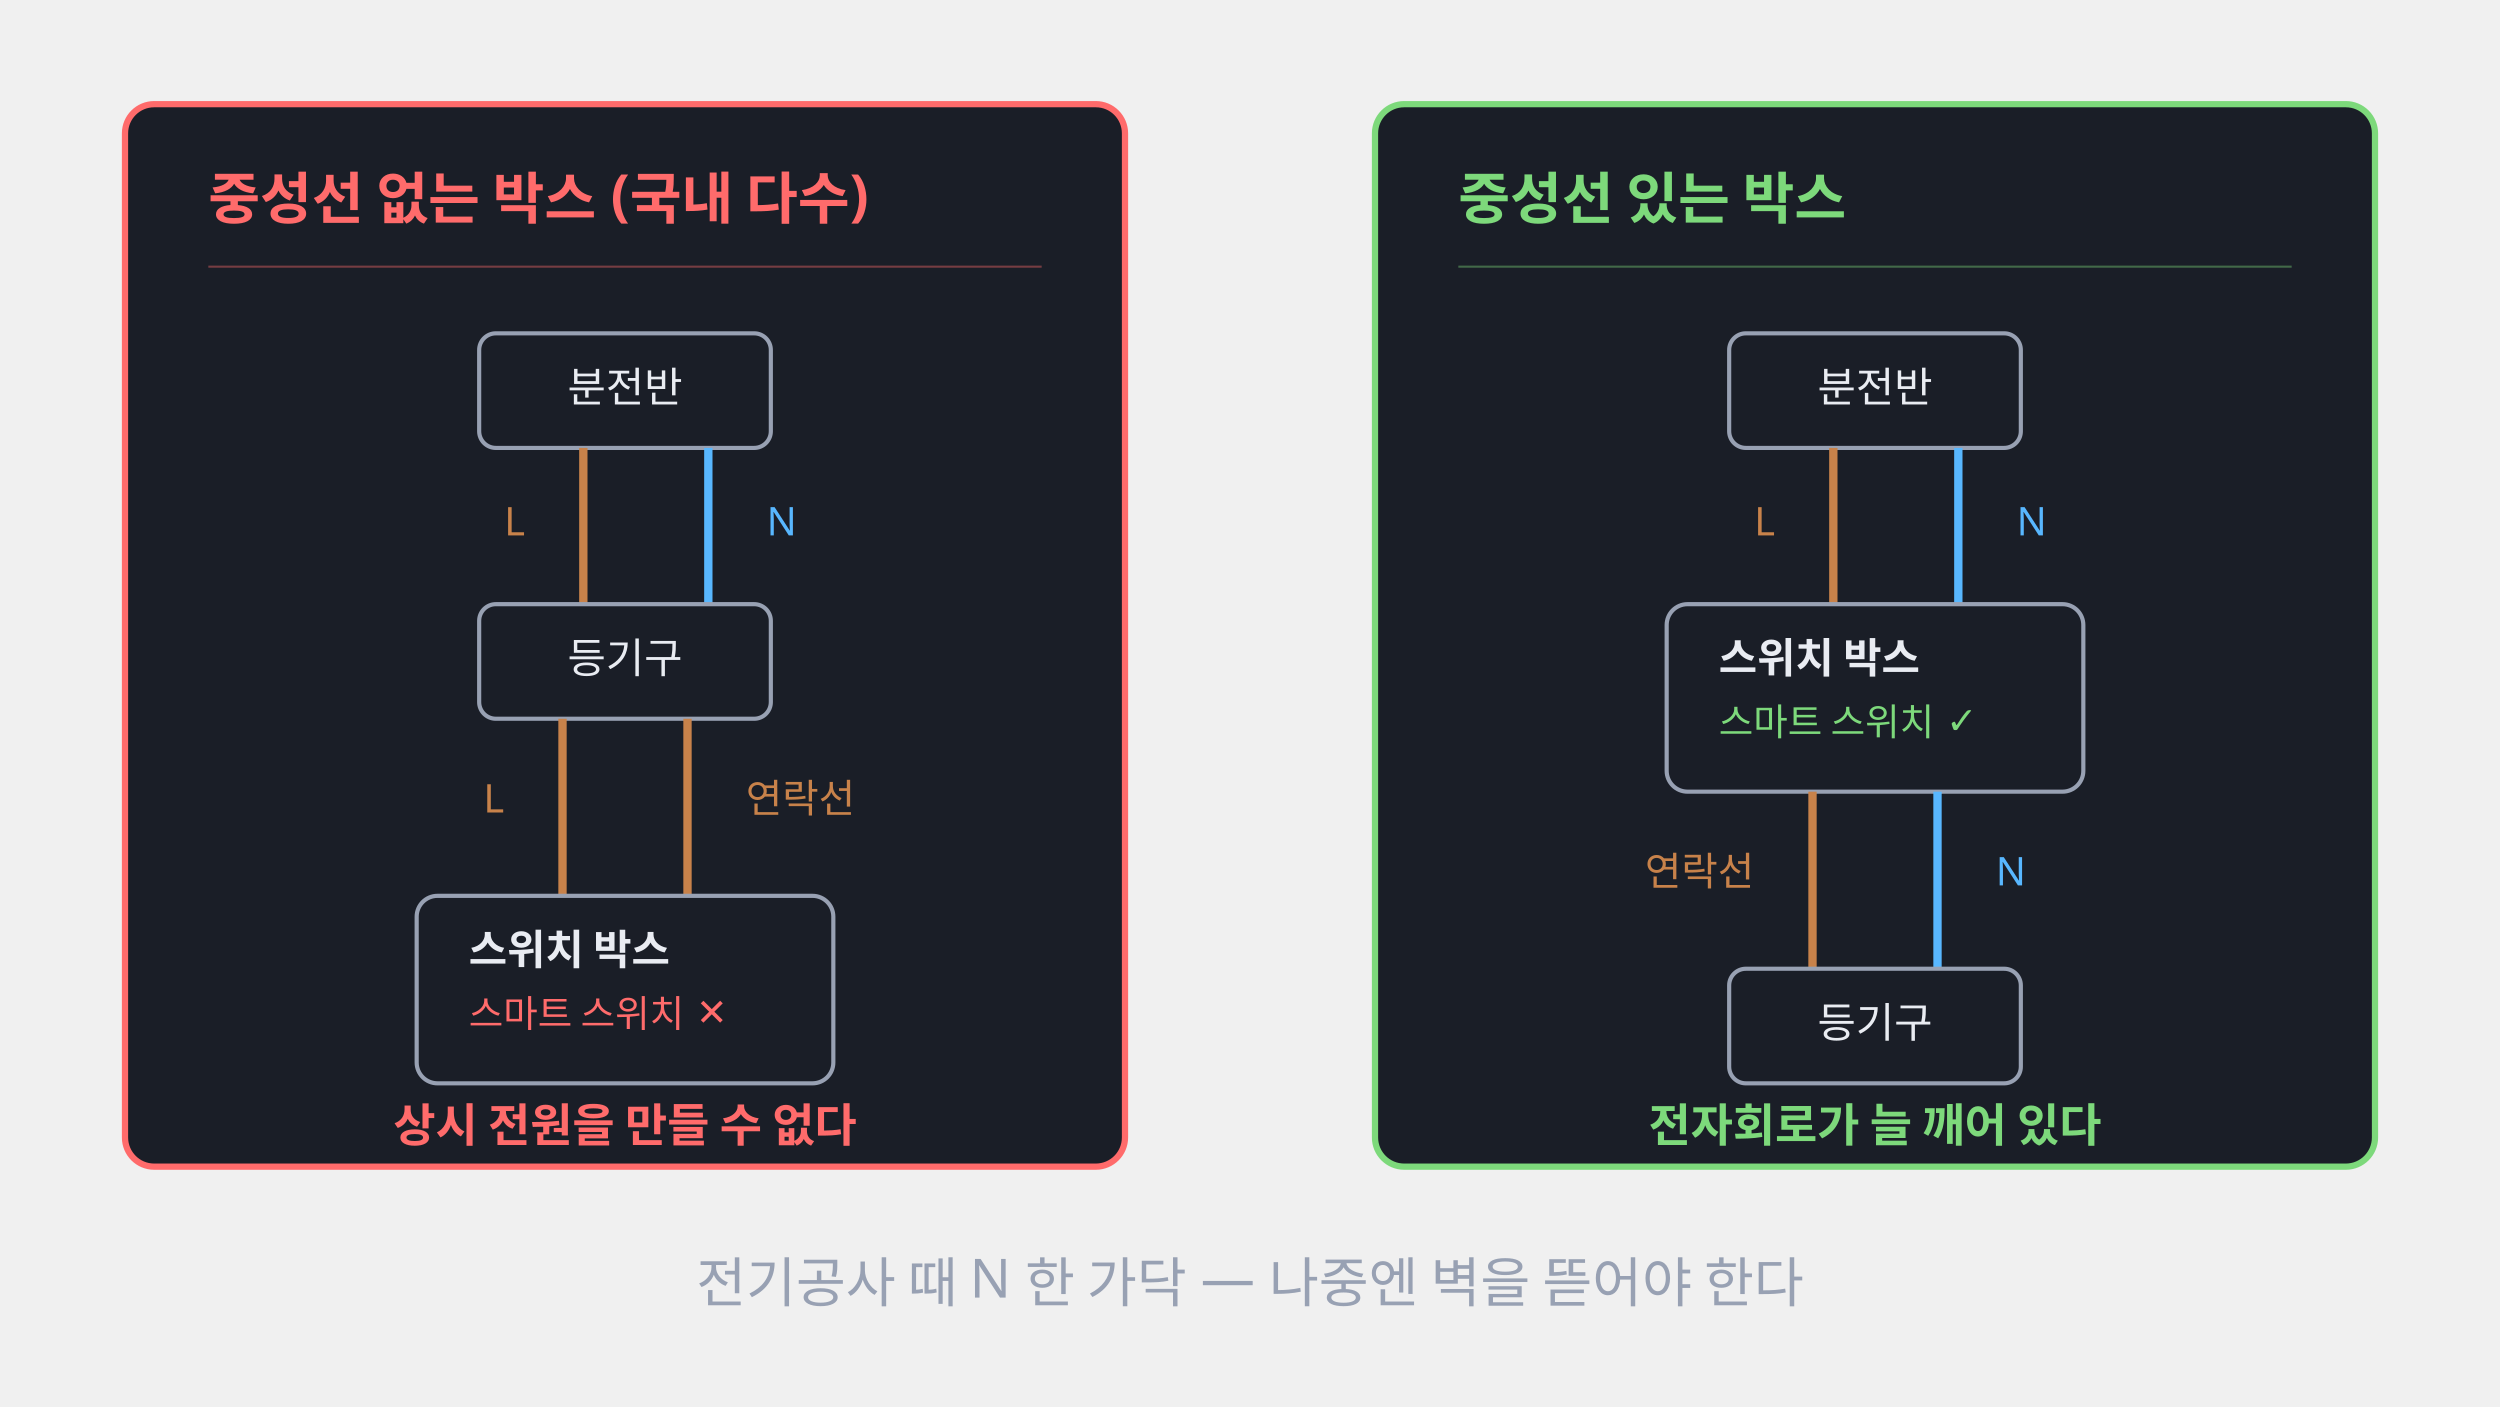
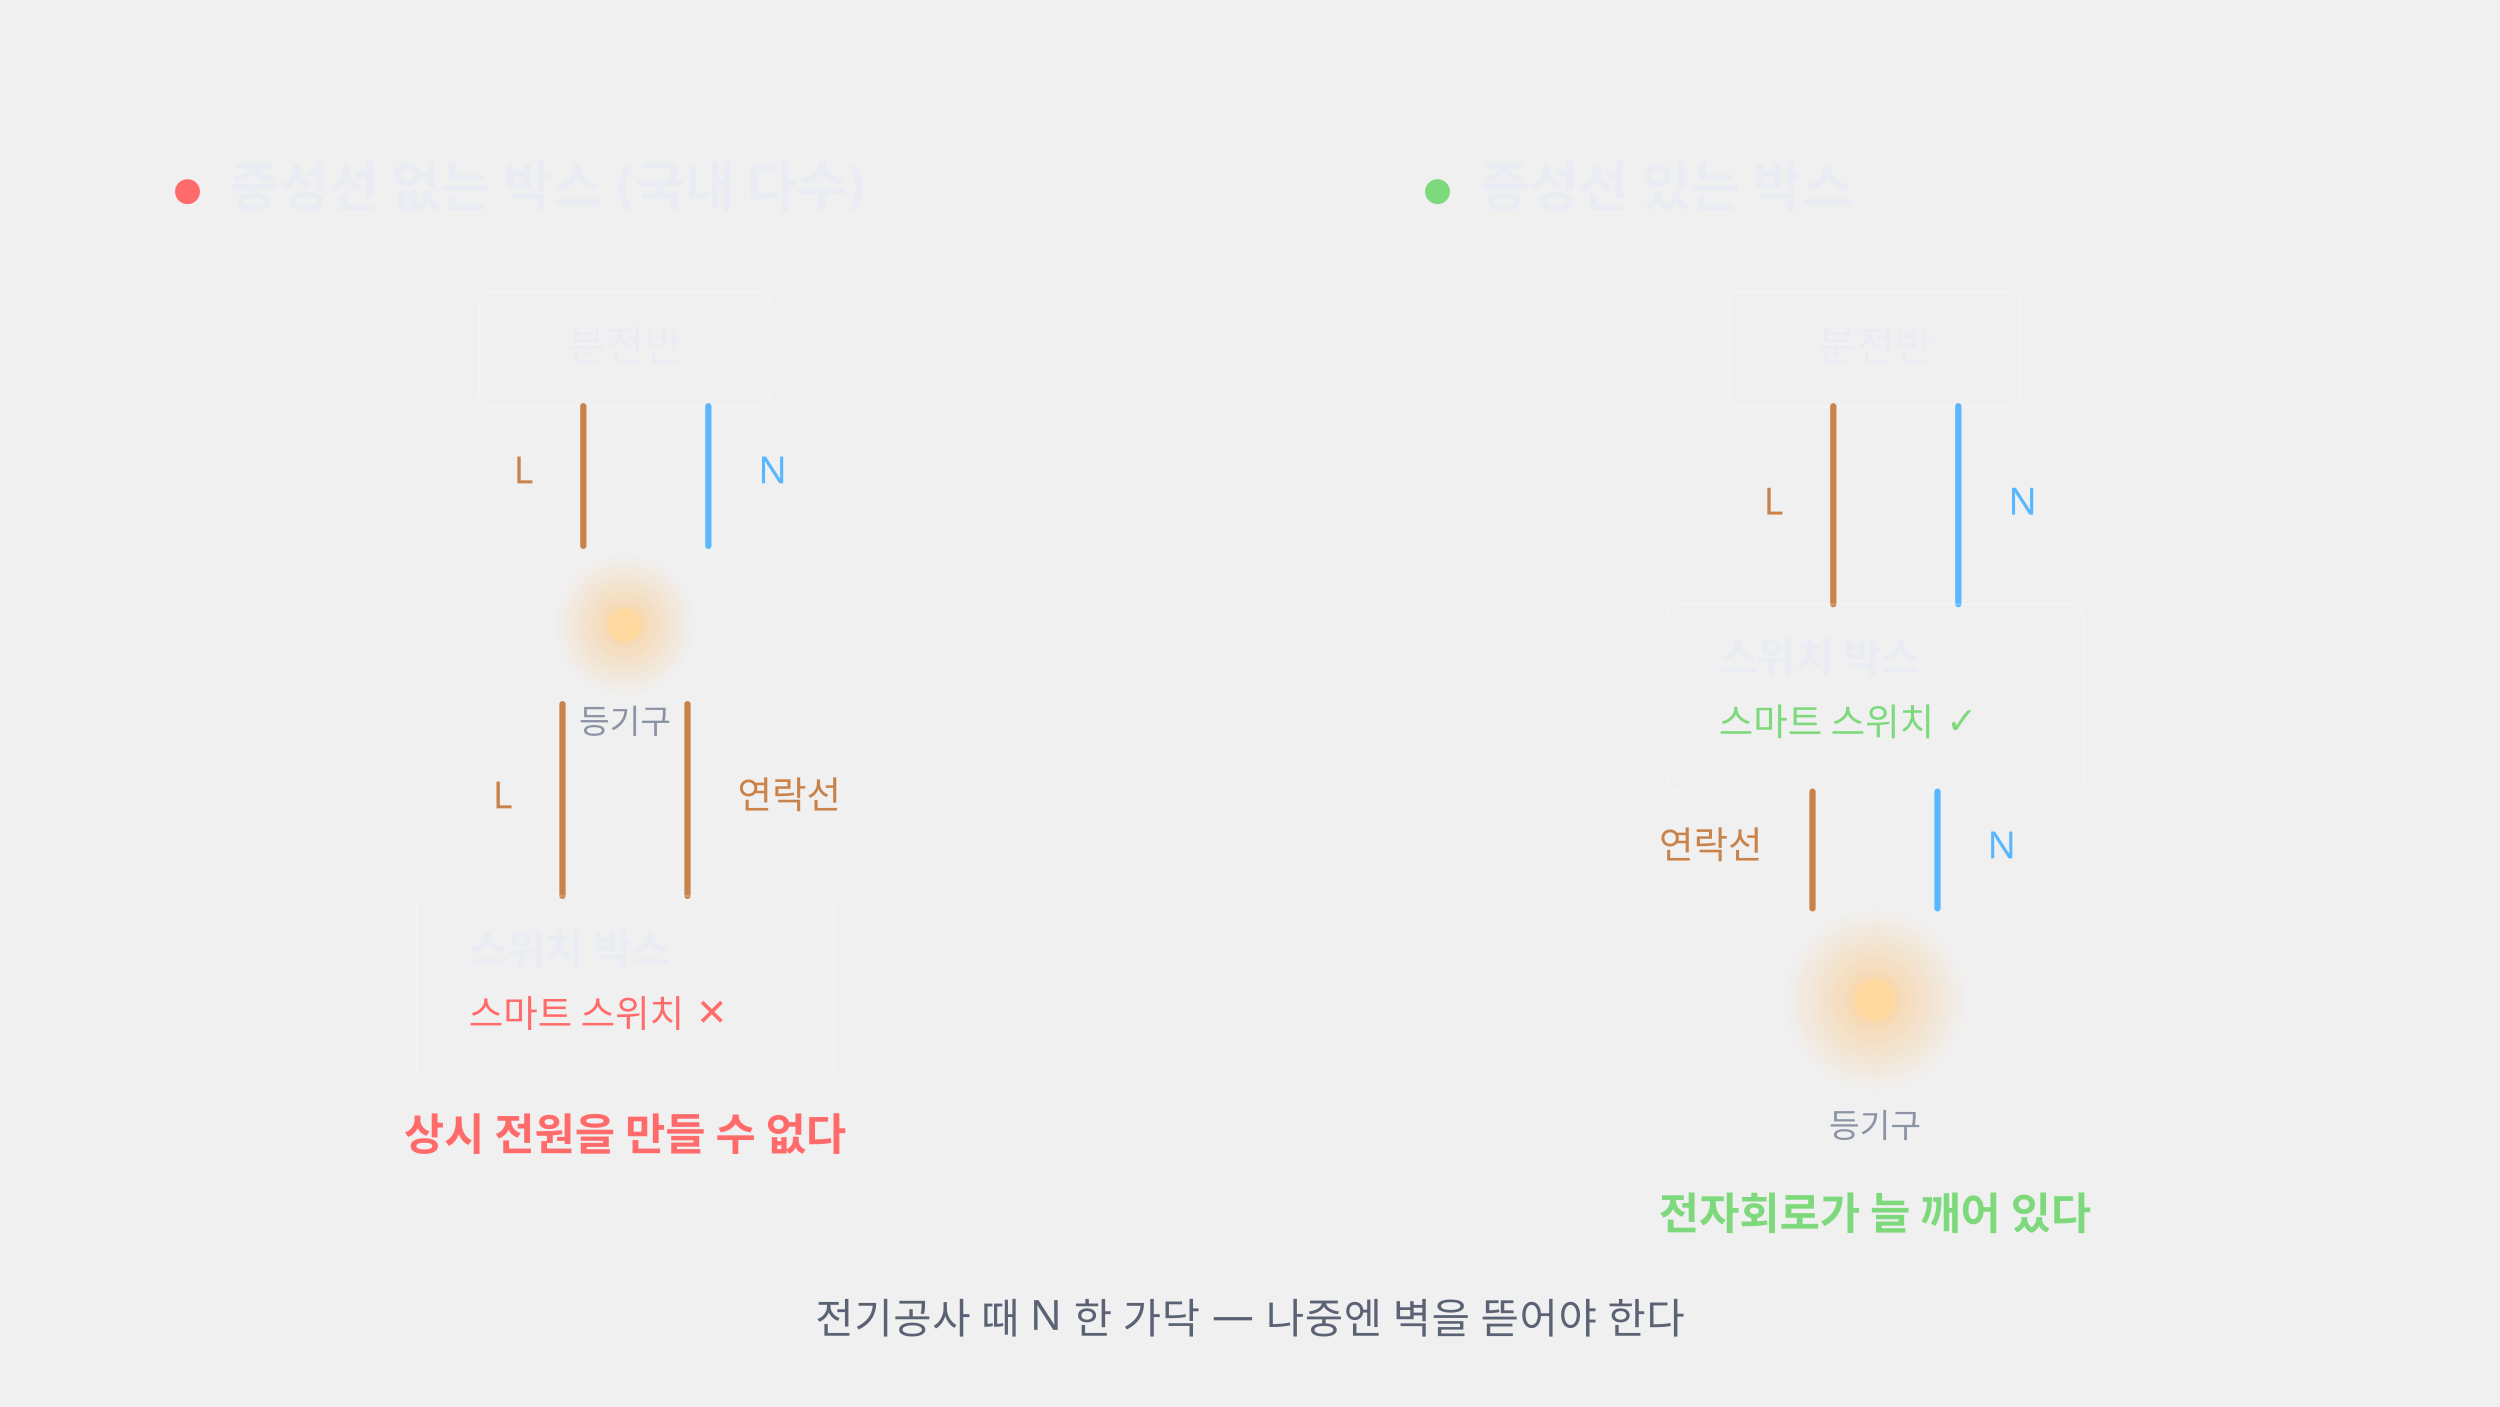
<svg xmlns="http://www.w3.org/2000/svg" viewBox="0 0 1200 675" font-family="Pretendard, Apple SD Gothic Neo, sans-serif">
+   <defs>
+     <radialGradient id="lampGlowSN" cx="50%" cy="50%" r="50%">
+       <stop offset="0%" stop-color="#ffd9a0" stop-opacity="0.9" />
+       <stop offset="30%" stop-color="#ffb454" stop-opacity="0.35" />
+       <stop offset="100%" stop-color="#ffb454" stop-opacity="0" />
+     </radialGradient>
+   </defs>
+   <line x1="600" y1="60" x2="600" y2="600" stroke="#ffffff" stroke-opacity="0.12" stroke-width="1" />
  <g>
-     <rect x="60" y="50" width="480" height="510" rx="14" fill="#1a1e27" stroke="#ff6b6b" stroke-width="3" />
-     <text x="100" y="105" fill="#ff6b6b" font-size="27" font-weight="700">중성선 없는 박스 (국내 다수)</text>
-     <line x1="100" y1="128" x2="500" y2="128" stroke="#ff6b6b" stroke-width="1" opacity="0.4" />
-     <rect x="230" y="160" width="140" height="55" rx="8" fill="#1a1e27" stroke="#98a1b3" stroke-width="2" />
-     <text x="300" y="193" fill="#e9ecf2" font-size="20" text-anchor="middle">분전반</text>
-     <line x1="280" y1="215" x2="280" y2="290" stroke="#c8824a" stroke-width="4" />
-     <line x1="340" y1="215" x2="340" y2="290" stroke="#58b7ff" stroke-width="4" />
-     <text x="252" y="257" fill="#c8824a" font-size="19" text-anchor="end">L</text>
-     <text x="368" y="257" fill="#58b7ff" font-size="19" text-anchor="start">N</text>
-     <rect x="230" y="290" width="140" height="55" rx="8" fill="#1a1e27" stroke="#98a1b3" stroke-width="2" />
-     <text x="300" y="323" fill="#e9ecf2" font-size="20" text-anchor="middle">등기구</text>
-     <line x1="270" y1="345" x2="270" y2="430" stroke="#c8824a" stroke-width="4" />
-     <line x1="330" y1="345" x2="330" y2="430" stroke="#c8824a" stroke-width="4" />
-     <text x="242" y="390" fill="#c8824a" font-size="19" text-anchor="end">L</text>
-     <text x="358" y="390" fill="#c8824a" font-size="19" text-anchor="start">연락선</text>
-     <rect x="200" y="430" width="200" height="90" rx="10" fill="#1a1e27" stroke="#98a1b3" stroke-width="2" />
-     <text x="225" y="463" fill="#e9ecf2" font-size="20" font-weight="700">스위치 박스</text>
+     <circle cx="90" cy="92" r="6" fill="#ff6b6b" />
+     <text x="110" y="99" fill="#e9ecf2" font-size="26" font-weight="600">중성선 없는 박스 (국내 다수)</text>
+     <rect x="230" y="140" width="140" height="55" rx="6" fill="#ffffff" fill-opacity="0.03" stroke="#ffffff" stroke-opacity="0.18" stroke-width="1" />
+     <text x="300" y="173" fill="#e9ecf2" font-size="20" text-anchor="middle">분전반</text>
+     <line x1="280" y1="195" x2="280" y2="262" stroke="#c8824a" stroke-width="3" stroke-linecap="round" />
+     <line x1="340" y1="195" x2="340" y2="262" stroke="#58b7ff" stroke-width="3" stroke-linecap="round" />
+     <text x="256" y="232" fill="#c8824a" font-size="18" text-anchor="end">L</text>
+     <text x="364" y="232" fill="#58b7ff" font-size="18" text-anchor="start">N</text>
+     <circle cx="300" cy="300" r="34" fill="url(#lampGlowSN)" />
+     <circle cx="300" cy="300" r="8" fill="#ffd9a0" />
+     <text x="300" y="352" fill="#8b93a5" font-size="16" text-anchor="middle">등기구</text>
+     <line x1="270" y1="338" x2="270" y2="430" stroke="#c8824a" stroke-width="3" stroke-linecap="round" />
+     <line x1="330" y1="338" x2="330" y2="430" stroke="#c8824a" stroke-width="3" stroke-linecap="round" />
+     <text x="246" y="388" fill="#c8824a" font-size="18" text-anchor="end">L</text>
+     <text x="354" y="388" fill="#c8824a" font-size="18" text-anchor="start">연락선</text>
+     <rect x="200" y="430" width="200" height="90" rx="6" fill="#ffffff" fill-opacity="0.03" stroke="#ffffff" stroke-opacity="0.18" stroke-width="1" />
+     <text x="225" y="463" fill="#e9ecf2" font-size="20" font-weight="600">스위치 박스</text>
    <text x="225" y="493" fill="#ff6b6b" font-size="18">스마트 스위치 ✕</text>
-     <text x="300" y="548" fill="#ff6b6b" font-size="22" font-weight="600" text-anchor="middle">상시 전원을 만들 수 없다</text>
+     <text x="300" y="552" fill="#ff6b6b" font-size="21" font-weight="600" text-anchor="middle">상시 전원을 만들 수 없다</text>
  </g>
  <g>
-     <rect x="660" y="50" width="480" height="510" rx="14" fill="#1a1e27" stroke="#7dd97b" stroke-width="3" />
-     <text x="700" y="105" fill="#7dd97b" font-size="27" font-weight="700">중성선 있는 박스</text>
-     <line x1="700" y1="128" x2="1100" y2="128" stroke="#7dd97b" stroke-width="1" opacity="0.4" />
-     <rect x="830" y="160" width="140" height="55" rx="8" fill="#1a1e27" stroke="#98a1b3" stroke-width="2" />
-     <text x="900" y="193" fill="#e9ecf2" font-size="20" text-anchor="middle">분전반</text>
-     <line x1="880" y1="215" x2="880" y2="290" stroke="#c8824a" stroke-width="4" />
-     <line x1="940" y1="215" x2="940" y2="290" stroke="#58b7ff" stroke-width="4" />
-     <text x="852" y="257" fill="#c8824a" font-size="19" text-anchor="end">L</text>
-     <text x="968" y="257" fill="#58b7ff" font-size="19" text-anchor="start">N</text>
-     <rect x="800" y="290" width="200" height="90" rx="10" fill="#1a1e27" stroke="#98a1b3" stroke-width="2" />
-     <text x="825" y="323" fill="#e9ecf2" font-size="20" font-weight="700">스위치 박스</text>
+     <circle cx="690" cy="92" r="6" fill="#7dd97b" />
+     <text x="710" y="99" fill="#e9ecf2" font-size="26" font-weight="600">중성선 있는 박스</text>
+     <rect x="830" y="140" width="140" height="55" rx="6" fill="#ffffff" fill-opacity="0.03" stroke="#ffffff" stroke-opacity="0.18" stroke-width="1" />
+     <text x="900" y="173" fill="#e9ecf2" font-size="20" text-anchor="middle">분전반</text>
+     <line x1="880" y1="195" x2="880" y2="290" stroke="#c8824a" stroke-width="3" stroke-linecap="round" />
+     <line x1="940" y1="195" x2="940" y2="290" stroke="#58b7ff" stroke-width="3" stroke-linecap="round" />
+     <text x="856" y="247" fill="#c8824a" font-size="18" text-anchor="end">L</text>
+     <text x="964" y="247" fill="#58b7ff" font-size="18" text-anchor="start">N</text>
+     <rect x="800" y="290" width="200" height="90" rx="6" fill="#ffffff" fill-opacity="0.03" stroke="#ffffff" stroke-opacity="0.18" stroke-width="1" />
+     <text x="825" y="323" fill="#e9ecf2" font-size="20" font-weight="600">스위치 박스</text>
    <text x="825" y="353" fill="#7dd97b" font-size="18">스마트 스위치 ✓</text>
-     <line x1="870" y1="380" x2="870" y2="465" stroke="#c8824a" stroke-width="4" />
-     <line x1="930" y1="380" x2="930" y2="465" stroke="#58b7ff" stroke-width="4" />
-     <text x="842" y="425" fill="#c8824a" font-size="19" text-anchor="end">연락선</text>
-     <text x="958" y="425" fill="#58b7ff" font-size="19" text-anchor="start">N</text>
-     <rect x="830" y="465" width="140" height="55" rx="8" fill="#1a1e27" stroke="#98a1b3" stroke-width="2" />
-     <text x="900" y="498" fill="#e9ecf2" font-size="20" text-anchor="middle">등기구</text>
-     <text x="900" y="548" fill="#7dd97b" font-size="22" font-weight="600" text-anchor="middle">전자회로가 늘 깨어 있다</text>
+     <line x1="870" y1="380" x2="870" y2="436" stroke="#c8824a" stroke-width="3" stroke-linecap="round" />
+     <line x1="930" y1="380" x2="930" y2="436" stroke="#58b7ff" stroke-width="3" stroke-linecap="round" />
+     <text x="846" y="412" fill="#c8824a" font-size="18" text-anchor="end">연락선</text>
+     <text x="954" y="412" fill="#58b7ff" font-size="18" text-anchor="start">N</text>
+     <circle cx="900" cy="480" r="44" fill="url(#lampGlowSN)" />
+     <circle cx="900" cy="480" r="10" fill="#ffd9a0" />
+     <text x="900" y="546" fill="#8b93a5" font-size="16" text-anchor="middle">등기구</text>
+     <text x="900" y="590" fill="#7dd97b" font-size="21" font-weight="600" text-anchor="middle">전자회로가 늘 깨어 있다</text>
  </g>
-   <text x="600" y="625" fill="#98a1b3" font-size="26" font-weight="500" text-anchor="middle">전기공사 때 N 한 가닥 — 나중엔 벽을 뜯어야 한다</text>
+   <text x="600" y="640" fill="#5a6274" font-size="20" letter-spacing="0.3" text-anchor="middle">전기공사 때 N 한 가닥 — 나중엔 벽을 뜯어야 한다</text>
</svg>
